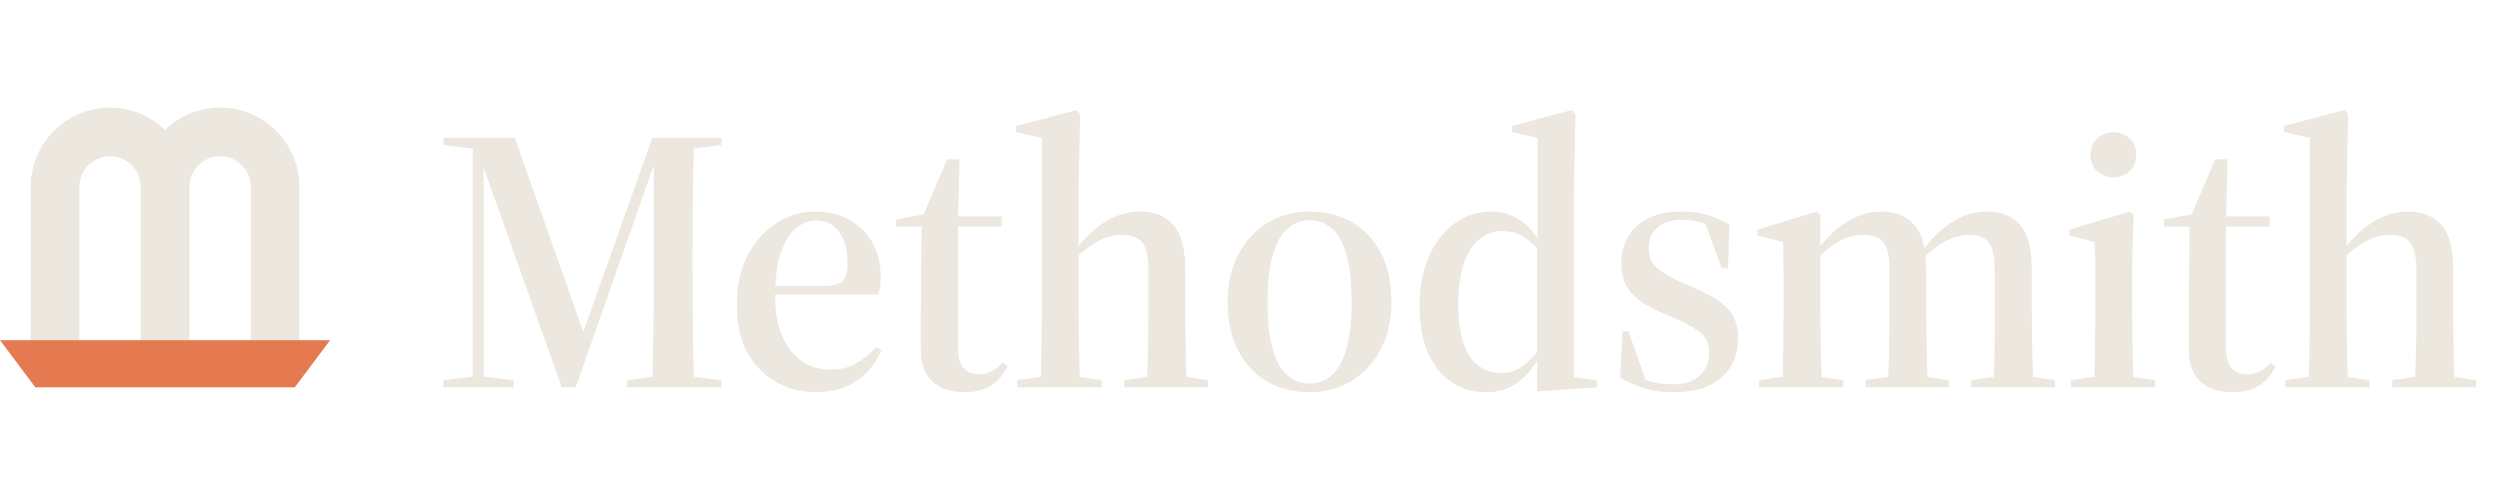
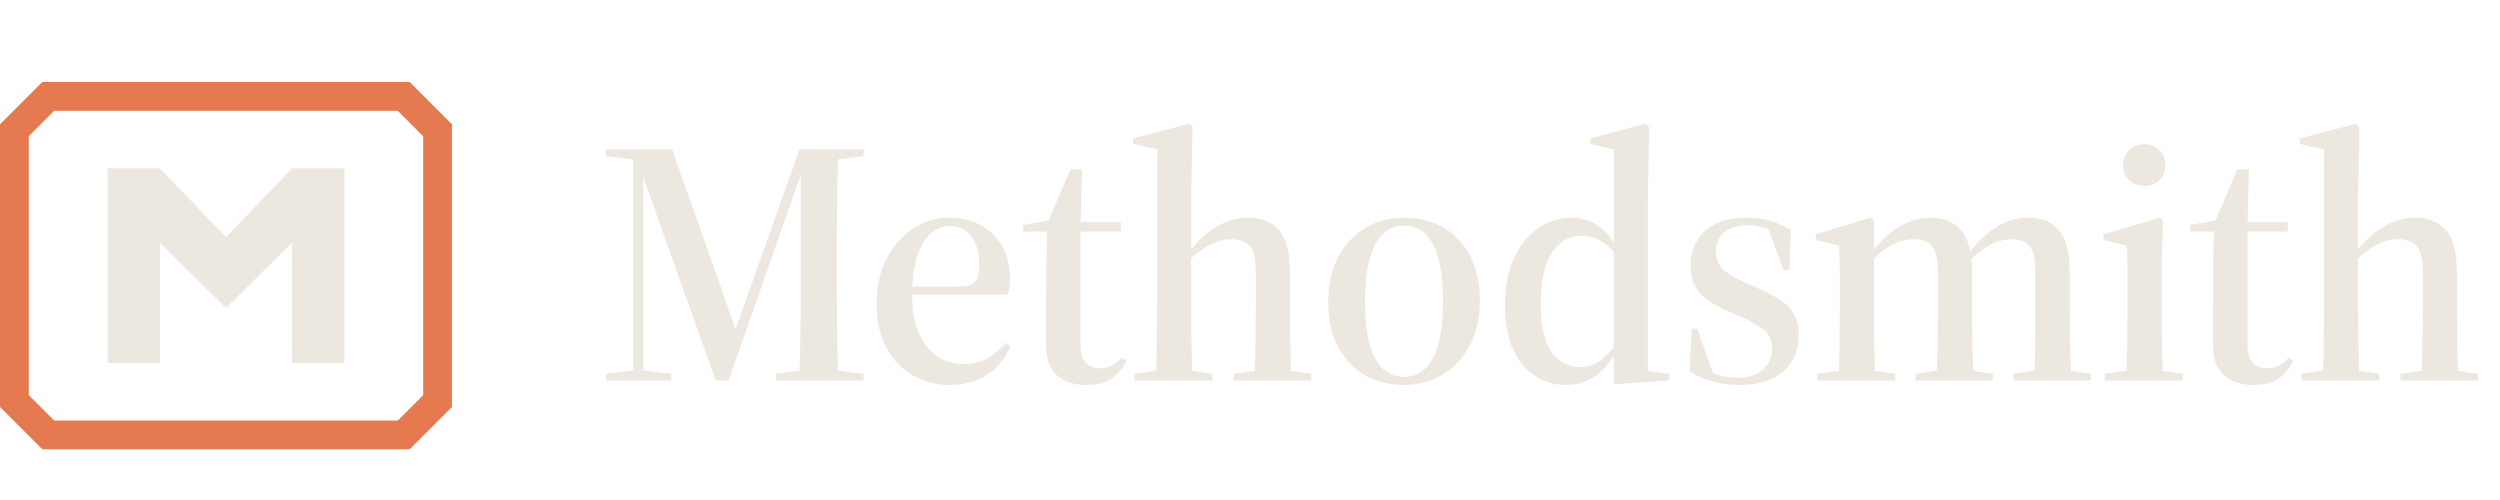
- <svg xmlns="http://www.w3.org/2000/svg" width="426" height="82" viewBox="0 0 426 82" role="img" aria-labelledby="t">
-   <g transform="translate(-14.73 -0.29) scale(1.3393)">
-     <path d="M18 44.5 V24 a7 7 0 0 1 14 0 V44.5 M32 24 a7 7 0 0 1 14 0 V44.5" fill="none" stroke="#ECE8E0" stroke-width="6.2" stroke-linejoin="round" />
-     <path d="M11 43.5 H53 L48.5 49.5 H15.5 Z" fill="#E57A50" />
+ <svg xmlns="http://www.w3.org/2000/svg" width="460" height="92" viewBox="0 0 460 92" role="img" aria-labelledby="t">
+   <g transform="translate(-8.25 -0.95) scale(1.5572)">
+     <path d="M11 12 H53 L57 16 V48 L53 52 H11 L7 48 V16 Z" fill="none" stroke="#E57A50" stroke-width="3.4" stroke-linejoin="miter" />
+     <path d="M18.00 43.50 L18.00 20.50 L24.20 20.50 L32.00 28.63 L39.80 20.50 L46.00 20.50 L46.00 43.50 L39.80 43.50 L39.80 29.29 L32.00 37.00 L24.20 29.29 L24.20 43.50 Z" fill="#ECE8E0" />
  </g>
-   <path d="M75.57 66V64.78L80.94 64.14H82.1L87.54 64.78V66ZM75.57 24.72V23.5H82.35V25.55H82.16ZM80.56 66V24.46H82.42V43.41V66ZM95.73 66 82.16 27.86H81.14V23.5H87.73L99.95 58.13H98.86L99.06 57.49L111.15 23.5H112.3V26.83H111.92L111.66 27.41L98.1 66ZM106.8 66V64.78L113.14 63.95H116.27L122.93 64.78V66ZM111.09 66Q111.22 63.44 111.28 60.05Q111.34 56.66 111.38 52.98Q111.41 49.3 111.41 45.97V23.5H118.32Q118.19 26.06 118.13 29.39Q118.06 32.72 118.03 36.27Q118 39.82 118 43.15V45.97Q118 49.3 118.03 52.98Q118.06 56.66 118.13 60.05Q118.19 63.44 118.32 66ZM113.14 25.55V23.5H122.93V24.72L116.27 25.55ZM139.06 66.83Q135.28 66.83 132.21 65.07Q129.14 63.31 127.34 60.02Q125.55 56.72 125.55 51.98Q125.55 46.99 127.44 43.44Q129.33 39.89 132.37 37.97Q135.41 36.05 138.93 36.05Q142.19 36.05 144.72 37.46Q147.25 38.86 148.66 41.33Q150.06 43.79 150.06 47.12Q150.06 48.14 149.97 48.85Q149.87 49.55 149.68 50.19H128.05V48.72H140.53Q142.77 48.72 143.6 47.89Q144.43 47.06 144.43 44.94Q144.43 42.51 143.76 40.88Q143.09 39.25 141.87 38.42Q140.66 37.58 138.99 37.58Q137.26 37.58 135.66 38.86Q134.06 40.14 133.07 42.99Q132.08 45.84 132.08 50.7Q132.08 54.54 133.3 57.3Q134.51 60.05 136.62 61.52Q138.74 62.99 141.42 62.99Q144.05 62.99 145.94 61.9Q147.82 60.82 149.3 59.09L150.19 59.73Q149.04 62.22 147.34 63.79Q145.65 65.36 143.54 66.1Q141.42 66.83 139.06 66.83ZM160.37 38.61V36.88H170.67V38.61ZM164.34 66.83Q160.88 66.83 158.9 65.04Q156.91 63.25 156.91 59.66Q156.91 57.74 156.91 56.21Q156.91 54.67 156.91 52.37L157.04 38.61H152.69V37.39L159.09 36.24L156.91 37.65L161.39 27.15H163.5L163.25 37.65V38.1V59.41Q163.25 61.78 164.24 62.77Q165.23 63.76 166.77 63.76Q168.05 63.76 169.04 63.25Q170.03 62.74 170.86 61.78L171.7 62.42Q170.99 63.82 170 64.82Q169.01 65.81 167.63 66.32Q166.26 66.83 164.34 66.83ZM173.36 66V64.78L179.18 63.95H182L187.7 64.78V66ZM177.26 66Q177.39 64.46 177.42 62.06Q177.46 59.66 177.49 57.14Q177.52 54.61 177.52 52.5V23.5L173.1 22.48V21.46L183.41 18.77L184.05 19.41L183.79 32.21V42.58V42.7V52.5Q183.79 54.61 183.82 57.14Q183.86 59.66 183.92 62.06Q183.98 64.46 184.11 66ZM191.6 66V64.78L197.36 63.95H200.18L205.87 64.78V66ZM195.38 66Q195.5 64.46 195.57 62.06Q195.63 59.66 195.66 57.14Q195.7 54.61 195.7 52.5V46.16Q195.7 42.58 194.61 41.3Q193.52 40.02 191.15 40.02Q189.81 40.02 188.4 40.53Q186.99 41.04 185.62 42.03Q184.24 43.02 182.83 44.43L182.51 43.15H182.9Q184.3 41.1 186.06 39.5Q187.82 37.9 189.9 36.98Q191.98 36.05 194.29 36.05Q197.94 36.05 199.95 38.35Q201.97 40.66 201.97 46.03V52.5Q201.97 54.61 202 57.14Q202.03 59.66 202.1 62.06Q202.16 64.46 202.29 66ZM223.15 66.83Q219.12 66.83 215.98 65.04Q212.85 63.25 211.02 59.82Q209.2 56.4 209.2 51.54Q209.2 46.67 211.09 43.22Q212.98 39.76 216.11 37.9Q219.25 36.05 223.15 36.05Q227.25 36.05 230.38 37.87Q233.52 39.7 235.31 43.09Q237.1 46.48 237.1 51.34Q237.1 56.14 235.22 59.63Q233.33 63.12 230.19 64.98Q227.06 66.83 223.15 66.83ZM223.15 65.36Q225.39 65.36 226.99 63.89Q228.59 62.42 229.46 59.31Q230.32 56.21 230.32 51.34Q230.32 46.48 229.46 43.44Q228.59 40.4 226.99 38.96Q225.39 37.52 223.15 37.52Q220.98 37.52 219.34 38.99Q217.71 40.46 216.85 43.57Q215.98 46.67 215.98 51.54Q215.98 56.34 216.85 59.41Q217.71 62.48 219.34 63.92Q220.98 65.36 223.15 65.36ZM253.23 66.83Q250.03 66.83 247.47 65.2Q244.91 63.57 243.41 60.3Q241.9 57.04 241.9 52.18Q241.9 47.12 243.57 43.5Q245.23 39.89 248.02 37.97Q250.8 36.05 254.19 36.05Q255.92 36.05 257.49 36.69Q259.06 37.33 260.43 38.67Q261.81 40.02 262.9 42.32H263.73L263.15 43.66Q261.17 41.3 259.63 40.34Q258.1 39.38 255.86 39.38Q253.87 39.38 252.18 40.69Q250.48 42 249.49 44.75Q248.5 47.5 248.5 51.86Q248.5 56.02 249.42 58.61Q250.35 61.2 252.05 62.38Q253.74 63.57 255.86 63.57Q258.03 63.57 259.76 62.16Q261.49 60.75 262.96 58.58L263.34 60.18H262.64Q261.68 62.16 260.3 63.66Q258.93 65.17 257.17 66Q255.41 66.83 253.23 66.83ZM261.94 66.7V60.82V60.62V41.87L262 41.23V23.5L257.65 22.48V21.46L267.76 18.77L268.46 19.41L268.21 32.21V64.27L272.11 64.78V66ZM285.17 66.83Q282.48 66.83 280.37 66.22Q278.26 65.62 276.08 64.4L276.46 56.46H277.49L280.5 64.98H278.32V63.76Q279.92 64.59 281.42 65.04Q282.93 65.49 285.17 65.49Q287.15 65.49 288.5 64.78Q289.84 64.08 290.54 62.9Q291.25 61.71 291.25 60.18Q291.25 57.68 289.49 56.46Q287.73 55.25 285.36 54.22L283.57 53.46Q281.78 52.69 280.08 51.66Q278.38 50.64 277.33 49.01Q276.27 47.38 276.27 44.88Q276.27 42.32 277.42 40.34Q278.58 38.35 280.85 37.2Q283.12 36.05 286.58 36.05Q289.01 36.05 290.93 36.62Q292.85 37.2 294.7 38.29L294.45 45.71H293.36L290.48 37.78H292.85V39.57Q291.44 38.42 289.97 37.94Q288.5 37.46 286.58 37.46Q283.89 37.46 282.42 38.77Q280.94 40.08 280.94 42.26Q280.94 44.69 282.67 45.94Q284.4 47.18 286.77 48.21L288.56 48.98Q290.42 49.81 292.18 50.8Q293.94 51.79 295.06 53.42Q296.18 55.06 296.18 57.68Q296.18 60.43 294.9 62.51Q293.62 64.59 291.18 65.71Q288.75 66.83 285.17 66.83ZM299.76 66V64.78L305.58 63.95H308.4L314.1 64.78V66ZM303.66 66Q303.79 64.46 303.82 62.06Q303.86 59.66 303.89 57.14Q303.92 54.61 303.92 52.5V50.06Q303.92 48.14 303.92 46.67Q303.92 45.2 303.89 43.89Q303.86 42.58 303.79 41.23L299.5 40.14V39.12L309.55 36.05L310.19 36.62V42.58V42.96V52.5Q310.19 54.61 310.22 57.14Q310.26 59.66 310.32 62.06Q310.38 64.46 310.51 66ZM317.87 66V64.78L323.57 63.95H326.45L332.08 64.78V66ZM321.58 66Q321.78 64.46 321.84 62.06Q321.9 59.66 321.94 57.14Q321.97 54.61 321.97 52.5V46.16Q321.97 42.58 320.91 41.3Q319.86 40.02 317.49 40.02Q316.08 40.02 314.7 40.53Q313.33 41.04 311.98 42.03Q310.64 43.02 309.23 44.43L308.91 43.15H309.3Q310.7 41.1 312.46 39.5Q314.22 37.9 316.27 36.98Q318.32 36.05 320.56 36.05Q324.21 36.05 326.22 38.35Q328.24 40.66 328.24 46.03V52.5Q328.24 54.61 328.27 57.14Q328.3 59.66 328.37 62.06Q328.43 64.46 328.5 66ZM335.86 66V64.78L341.55 63.95H344.37L350.13 64.78V66ZM339.63 66Q339.76 64.46 339.82 62.06Q339.89 59.66 339.89 57.14Q339.89 54.61 339.89 52.5V46.16Q339.89 42.58 338.86 41.3Q337.84 40.02 335.47 40.02Q334.13 40.02 332.75 40.53Q331.38 41.04 330 42.06Q328.62 43.09 327.22 44.5L326.83 43.15H327.28Q328.69 41.1 330.45 39.5Q332.21 37.9 334.26 36.98Q336.3 36.05 338.61 36.05Q342.26 36.05 344.24 38.35Q346.22 40.66 346.22 46.03V52.5Q346.22 54.61 346.26 57.14Q346.29 59.66 346.35 62.06Q346.42 64.46 346.54 66ZM352.88 66V64.78L358.7 63.95H361.52L367.22 64.78V66ZM356.78 66Q356.91 64.46 356.94 62.06Q356.98 59.66 357.01 57.14Q357.04 54.61 357.04 52.5V50.06Q357.04 47.18 357.04 45.23Q357.04 43.28 356.91 41.23L352.62 40.14V39.12L362.93 36.05L363.57 36.62L363.31 44.88V52.5Q363.31 54.61 363.34 57.14Q363.38 59.66 363.44 62.06Q363.5 64.46 363.63 66ZM360.11 30.22Q358.51 30.22 357.36 29.17Q356.21 28.11 356.21 26.38Q356.21 24.66 357.36 23.6Q358.51 22.54 360.11 22.54Q361.78 22.54 362.9 23.6Q364.02 24.66 364.02 26.32Q364.02 28.11 362.9 29.17Q361.78 30.22 360.11 30.22ZM376.43 38.61V36.88H386.74V38.61ZM380.4 66.83Q376.94 66.83 374.96 65.04Q372.98 63.25 372.98 59.66Q372.98 57.74 372.98 56.21Q372.98 54.67 372.98 52.37L373.1 38.61H368.75V37.39L375.15 36.24L372.98 37.65L377.46 27.15H379.57L379.31 37.65V38.1V59.41Q379.31 61.78 380.3 62.77Q381.3 63.76 382.83 63.76Q384.11 63.76 385.1 63.25Q386.1 62.74 386.93 61.78L387.76 62.42Q387.06 63.82 386.06 64.82Q385.07 65.81 383.7 66.32Q382.32 66.83 380.4 66.83ZM389.42 66V64.78L395.25 63.95H398.06L403.76 64.78V66ZM393.33 66Q393.46 64.46 393.49 62.06Q393.52 59.66 393.55 57.14Q393.58 54.61 393.58 52.5V23.5L389.17 22.48V21.46L399.47 18.77L400.11 19.41L399.86 32.21V42.58V42.7V52.5Q399.86 54.61 399.89 57.14Q399.92 59.66 399.98 62.06Q400.05 64.46 400.18 66ZM407.66 66V64.78L413.42 63.95H416.24L421.94 64.78V66ZM411.44 66Q411.57 64.46 411.63 62.06Q411.7 59.66 411.73 57.14Q411.76 54.61 411.76 52.5V46.16Q411.76 42.58 410.67 41.3Q409.58 40.02 407.22 40.02Q405.87 40.02 404.46 40.53Q403.06 41.04 401.68 42.03Q400.3 43.02 398.9 44.43L398.58 43.15H398.96Q400.37 41.1 402.13 39.5Q403.89 37.9 405.97 36.98Q408.05 36.05 410.35 36.05Q414 36.05 416.02 38.35Q418.03 40.66 418.03 46.03V52.5Q418.03 54.61 418.06 57.14Q418.1 59.66 418.16 62.06Q418.22 64.46 418.35 66Z" fill="#ECE8E0" />
+   <path d="M111.52 70V68.78L116.9 68.14H118.05L123.49 68.78V70ZM111.52 28.72V27.5H118.31V29.55H118.11ZM116.51 70V28.46H118.37V47.41V70ZM131.68 70 118.11 31.86H117.09V27.5H123.68L135.91 62.13H134.82L135.01 61.49L147.11 27.5H148.26V30.83H147.87L147.62 31.41L134.05 70ZM142.75 70V68.78L149.09 67.95H152.23L158.88 68.78V70ZM147.04 70Q147.17 67.44 147.23 64.05Q147.3 60.66 147.33 56.98Q147.36 53.3 147.36 49.97V27.5H154.27Q154.15 30.06 154.08 33.39Q154.02 36.72 153.99 40.27Q153.95 43.82 153.95 47.15V49.97Q153.95 53.3 153.99 56.98Q154.02 60.66 154.08 64.05Q154.15 67.44 154.27 70ZM149.09 29.55V27.5H158.88V28.72L152.23 29.55ZM174.82 70.83Q171.04 70.83 167.97 69.07Q164.9 67.31 163.11 64.02Q161.31 60.72 161.31 55.98Q161.31 50.99 163.2 47.44Q165.09 43.89 168.13 41.97Q171.17 40.05 174.69 40.05Q177.95 40.05 180.48 41.46Q183.01 42.86 184.42 45.33Q185.83 47.79 185.83 51.12Q185.83 52.14 185.73 52.85Q185.63 53.55 185.44 54.19H163.81V52.72H176.29Q178.53 52.72 179.36 51.89Q180.19 51.06 180.19 48.94Q180.19 46.51 179.52 44.88Q178.85 43.25 177.63 42.42Q176.42 41.58 174.75 41.58Q173.03 41.58 171.43 42.86Q169.83 44.14 168.83 46.99Q167.84 49.84 167.84 54.7Q167.84 58.54 169.06 61.3Q170.27 64.05 172.39 65.52Q174.5 66.99 177.19 66.99Q179.81 66.99 181.7 65.9Q183.59 64.82 185.06 63.09L185.95 63.73Q184.8 66.22 183.11 67.79Q181.41 69.36 179.3 70.1Q177.19 70.83 174.82 70.83ZM195.94 42.61V40.88H206.24V42.61ZM199.91 70.83Q196.45 70.83 194.47 69.04Q192.48 67.25 192.48 63.66Q192.48 61.74 192.48 60.21Q192.48 58.67 192.48 56.37L192.61 42.61H188.26V41.39L194.66 40.24L192.48 41.65L196.96 31.15H199.07L198.82 41.65V42.1V63.41Q198.82 65.78 199.81 66.77Q200.8 67.76 202.34 67.76Q203.62 67.76 204.61 67.25Q205.6 66.74 206.43 65.78L207.27 66.42Q206.56 67.82 205.57 68.82Q204.58 69.81 203.2 70.32Q201.83 70.83 199.91 70.83ZM208.74 70V68.78L214.56 67.95H217.38L223.07 68.78V70ZM212.64 70Q212.77 68.46 212.8 66.06Q212.83 63.66 212.87 61.14Q212.9 58.61 212.9 56.5V27.5L208.48 26.48V25.46L218.79 22.77L219.43 23.41L219.17 36.21V46.58V46.7V56.5Q219.17 58.61 219.2 61.14Q219.23 63.66 219.3 66.06Q219.36 68.46 219.49 70ZM226.98 70V68.78L232.74 67.95H235.55L241.25 68.78V70ZM230.75 70Q230.88 68.46 230.95 66.06Q231.01 63.66 231.04 61.14Q231.07 58.61 231.07 56.5V50.16Q231.07 46.58 229.99 45.3Q228.9 44.02 226.53 44.02Q225.19 44.02 223.78 44.53Q222.37 45.04 220.99 46.03Q219.62 47.02 218.21 48.43L217.89 47.15H218.27Q219.68 45.1 221.44 43.5Q223.2 41.9 225.28 40.98Q227.36 40.05 229.67 40.05Q233.31 40.05 235.33 42.35Q237.35 44.66 237.35 50.03V56.5Q237.35 58.61 237.38 61.14Q237.41 63.66 237.47 66.06Q237.54 68.46 237.67 70ZM258.34 70.83Q254.31 70.83 251.17 69.04Q248.03 67.25 246.21 63.82Q244.39 60.4 244.39 55.54Q244.39 50.67 246.27 47.22Q248.16 43.76 251.3 41.9Q254.43 40.05 258.34 40.05Q262.43 40.05 265.57 41.87Q268.71 43.7 270.5 47.09Q272.29 50.48 272.29 55.34Q272.29 60.14 270.4 63.63Q268.51 67.12 265.38 68.98Q262.24 70.83 258.34 70.83ZM258.34 69.36Q260.58 69.36 262.18 67.89Q263.78 66.42 264.64 63.31Q265.51 60.21 265.51 55.34Q265.51 50.48 264.64 47.44Q263.78 44.4 262.18 42.96Q260.58 41.52 258.34 41.52Q256.16 41.52 254.53 42.99Q252.9 44.46 252.03 47.57Q251.17 50.67 251.17 55.54Q251.17 60.34 252.03 63.41Q252.9 66.48 254.53 67.92Q256.16 69.36 258.34 69.36ZM288.23 70.83Q285.03 70.83 282.47 69.2Q279.91 67.57 278.4 64.3Q276.9 61.04 276.9 56.18Q276.9 51.12 278.56 47.5Q280.23 43.89 283.01 41.97Q285.79 40.05 289.19 40.05Q290.91 40.05 292.48 40.69Q294.05 41.33 295.43 42.67Q296.8 44.02 297.89 46.32H298.72L298.15 47.66Q296.16 45.3 294.63 44.34Q293.09 43.38 290.85 43.38Q288.87 43.38 287.17 44.69Q285.47 46 284.48 48.75Q283.49 51.5 283.49 55.86Q283.49 60.02 284.42 62.61Q285.35 65.2 287.04 66.38Q288.74 67.57 290.85 67.57Q293.03 67.57 294.75 66.16Q296.48 64.75 297.95 62.58L298.34 64.18H297.63Q296.67 66.16 295.3 67.66Q293.92 69.17 292.16 70Q290.4 70.83 288.23 70.83ZM296.93 70.7V64.82V64.62V45.87L296.99 45.23V27.5L292.64 26.48V25.46L302.75 22.77L303.46 23.41L303.2 36.21V68.27L307.11 68.78V70ZM319.97 70.83Q317.28 70.83 315.17 70.22Q313.06 69.62 310.88 68.4L311.27 60.46H312.29L315.3 68.98H313.12V67.76Q314.72 68.59 316.23 69.04Q317.73 69.49 319.97 69.49Q321.95 69.49 323.3 68.78Q324.64 68.08 325.35 66.9Q326.05 65.71 326.05 64.18Q326.05 61.68 324.29 60.46Q322.53 59.25 320.16 58.22L318.37 57.46Q316.58 56.69 314.88 55.66Q313.19 54.64 312.13 53.01Q311.07 51.38 311.07 48.88Q311.07 46.32 312.23 44.34Q313.38 42.35 315.65 41.2Q317.92 40.05 321.38 40.05Q323.81 40.05 325.73 40.62Q327.65 41.2 329.51 42.29L329.25 49.71H328.16L325.28 41.78H327.65V43.57Q326.24 42.42 324.77 41.94Q323.3 41.46 321.38 41.46Q318.69 41.46 317.22 42.77Q315.75 44.08 315.75 46.26Q315.75 48.69 317.47 49.94Q319.2 51.18 321.57 52.21L323.36 52.98Q325.22 53.81 326.98 54.8Q328.74 55.79 329.86 57.42Q330.98 59.06 330.98 61.68Q330.98 64.43 329.7 66.51Q328.42 68.59 325.99 69.71Q323.55 70.83 319.97 70.83ZM334.37 70V68.78L340.19 67.95H343.01L348.71 68.78V70ZM338.27 70Q338.4 68.46 338.43 66.06Q338.47 63.66 338.5 61.14Q338.53 58.61 338.53 56.5V54.06Q338.53 52.14 338.53 50.67Q338.53 49.2 338.5 47.89Q338.47 46.58 338.4 45.23L334.11 44.14V43.12L344.16 40.05L344.8 40.62V46.58V46.96V56.5Q344.8 58.61 344.83 61.14Q344.87 63.66 344.93 66.06Q344.99 68.46 345.12 70ZM352.48 70V68.78L358.18 67.95H361.06L366.69 68.78V70ZM356.19 70Q356.39 68.46 356.45 66.06Q356.51 63.66 356.55 61.14Q356.58 58.61 356.58 56.5V50.16Q356.58 46.58 355.52 45.3Q354.47 44.02 352.1 44.02Q350.69 44.02 349.31 44.53Q347.94 45.04 346.59 46.03Q345.25 47.02 343.84 48.43L343.52 47.15H343.91Q345.31 45.1 347.07 43.5Q348.83 41.9 350.88 40.98Q352.93 40.05 355.17 40.05Q358.82 40.05 360.83 42.35Q362.85 44.66 362.85 50.03V56.5Q362.85 58.61 362.88 61.14Q362.91 63.66 362.98 66.06Q363.04 68.46 363.11 70ZM370.47 70V68.78L376.16 67.95H378.98L384.74 68.78V70ZM374.24 70Q374.37 68.46 374.43 66.06Q374.5 63.66 374.5 61.14Q374.5 58.61 374.5 56.5V50.16Q374.5 46.58 373.47 45.3Q372.45 44.02 370.08 44.02Q368.74 44.02 367.36 44.53Q365.99 45.04 364.61 46.06Q363.23 47.09 361.83 48.5L361.44 47.15H361.89Q363.3 45.1 365.06 43.5Q366.82 41.9 368.87 40.98Q370.91 40.05 373.22 40.05Q376.87 40.05 378.85 42.35Q380.83 44.66 380.83 50.03V56.5Q380.83 58.61 380.87 61.14Q380.9 63.66 380.96 66.06Q381.03 68.46 381.15 70ZM387.3 70V68.78L393.12 67.95H395.94L401.63 68.78V70ZM391.2 70Q391.33 68.46 391.36 66.06Q391.39 63.66 391.43 61.14Q391.46 58.61 391.46 56.5V54.06Q391.46 51.18 391.46 49.23Q391.46 47.28 391.33 45.23L387.04 44.14V43.12L397.35 40.05L397.99 40.62L397.73 48.88V56.5Q397.73 58.61 397.76 61.14Q397.79 63.66 397.86 66.06Q397.92 68.46 398.05 70ZM394.53 34.22Q392.93 34.22 391.78 33.17Q390.63 32.11 390.63 30.38Q390.63 28.66 391.78 27.6Q392.93 26.54 394.53 26.54Q396.19 26.54 397.31 27.6Q398.43 28.66 398.43 30.32Q398.43 32.11 397.31 33.17Q396.19 34.22 394.53 34.22ZM410.66 42.61V40.88H420.96V42.61ZM414.63 70.83Q411.17 70.83 409.19 69.04Q407.2 67.25 407.2 63.66Q407.2 61.74 407.2 60.21Q407.2 58.67 407.2 56.37L407.33 42.61H402.98V41.39L409.38 40.24L407.2 41.65L411.68 31.15H413.79L413.54 41.65V42.1V63.41Q413.54 65.78 414.53 66.77Q415.52 67.76 417.06 67.76Q418.34 67.76 419.33 67.25Q420.32 66.74 421.15 65.78L421.99 66.42Q421.28 67.82 420.29 68.82Q419.3 69.81 417.92 70.32Q416.55 70.83 414.63 70.83ZM423.46 70V68.78L429.28 67.95H432.1L437.79 68.78V70ZM427.36 70Q427.49 68.46 427.52 66.06Q427.55 63.66 427.59 61.14Q427.62 58.61 427.62 56.5V27.5L423.2 26.48V25.46L433.51 22.77L434.15 23.41L433.89 36.21V46.58V46.7V56.5Q433.89 58.61 433.92 61.14Q433.95 63.66 434.02 66.06Q434.08 68.46 434.21 70ZM441.7 70V68.78L447.46 67.95H450.27L455.97 68.78V70ZM445.47 70Q445.6 68.46 445.67 66.06Q445.73 63.66 445.76 61.14Q445.79 58.61 445.79 56.5V50.16Q445.79 46.58 444.71 45.3Q443.62 44.02 441.25 44.02Q439.91 44.02 438.5 44.53Q437.09 45.04 435.71 46.03Q434.34 47.02 432.93 48.43L432.61 47.15H432.99Q434.4 45.1 436.16 43.5Q437.92 41.9 440 40.98Q442.08 40.05 444.39 40.05Q448.03 40.05 450.05 42.35Q452.07 44.66 452.07 50.03V56.5Q452.07 58.61 452.1 61.14Q452.13 63.66 452.19 66.06Q452.26 68.46 452.39 70Z" fill="#ECE8E0" />
</svg>
